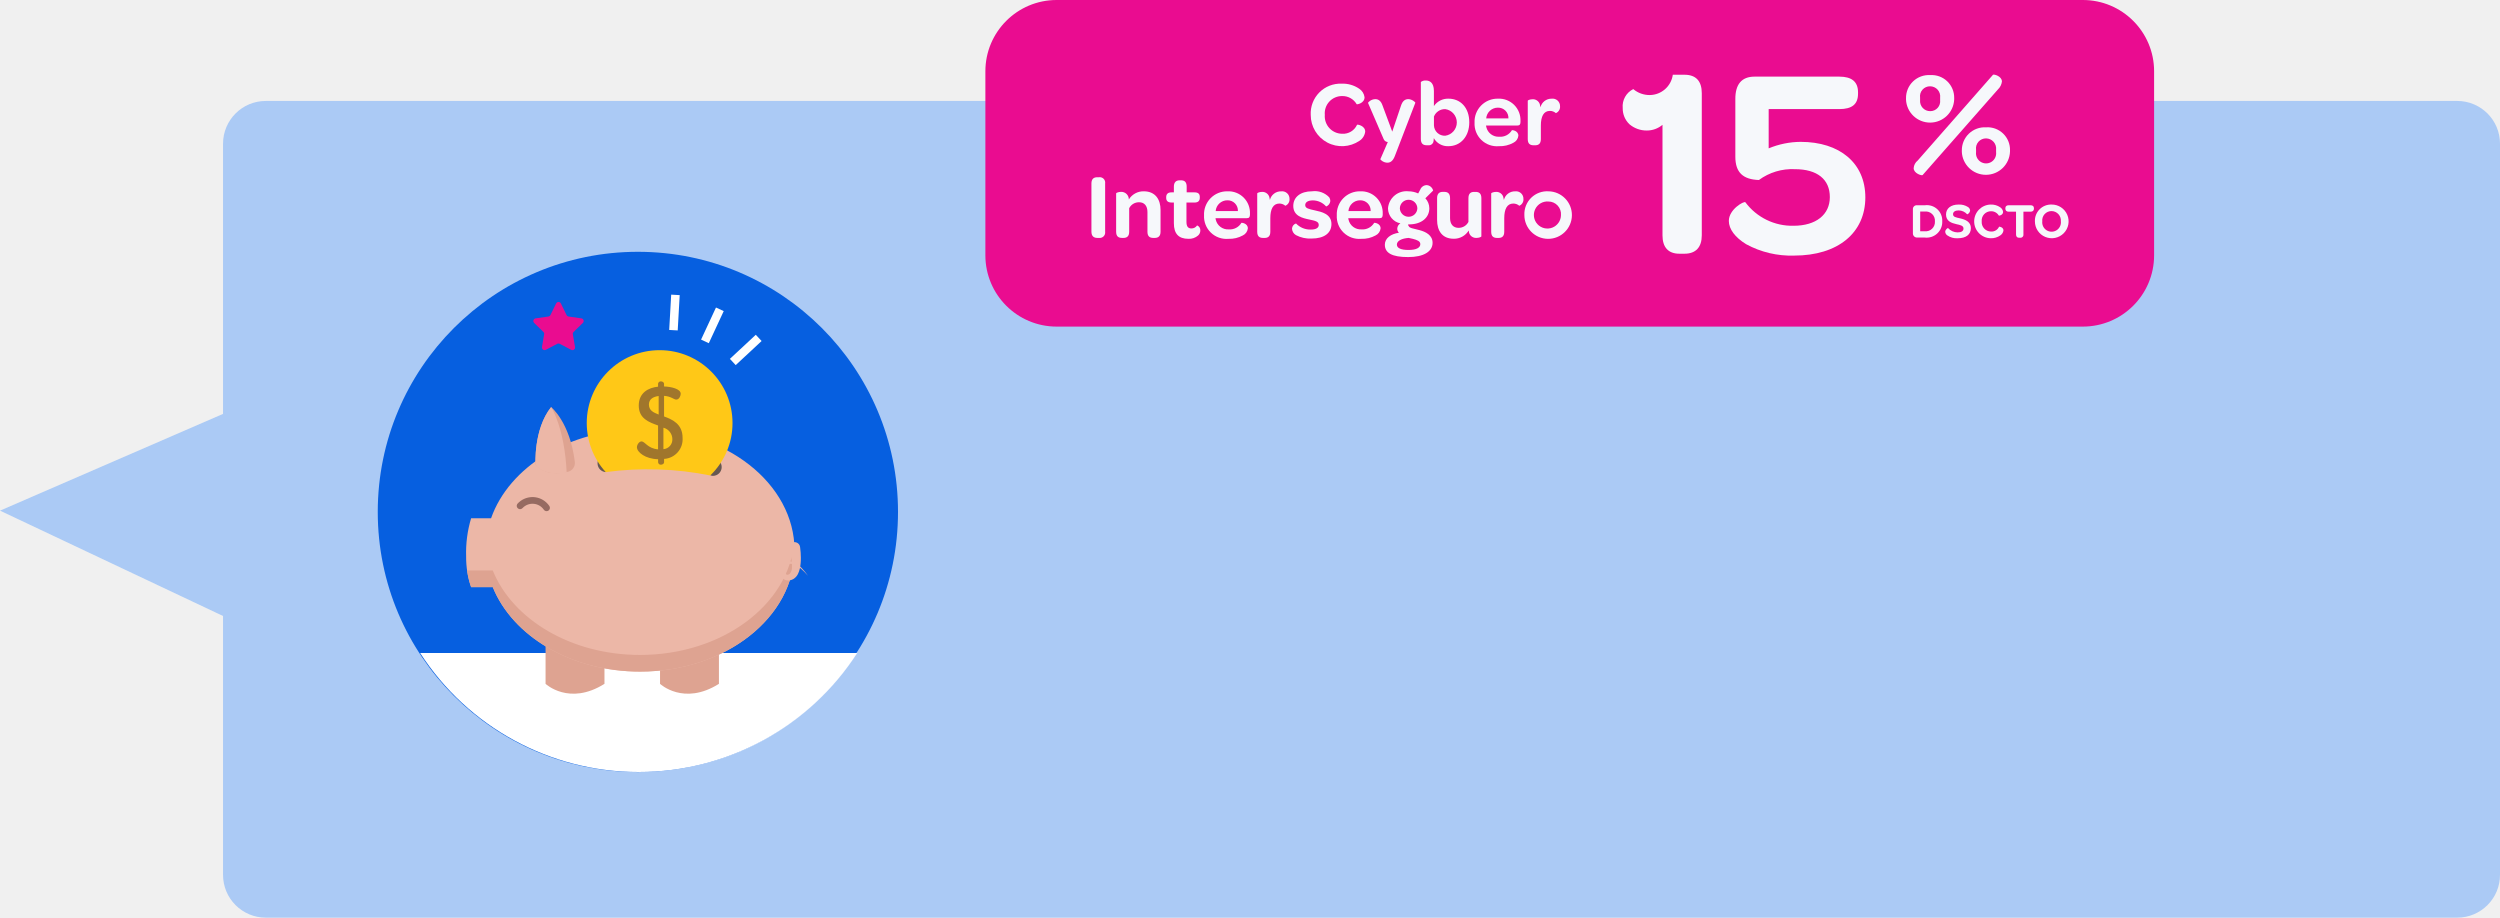
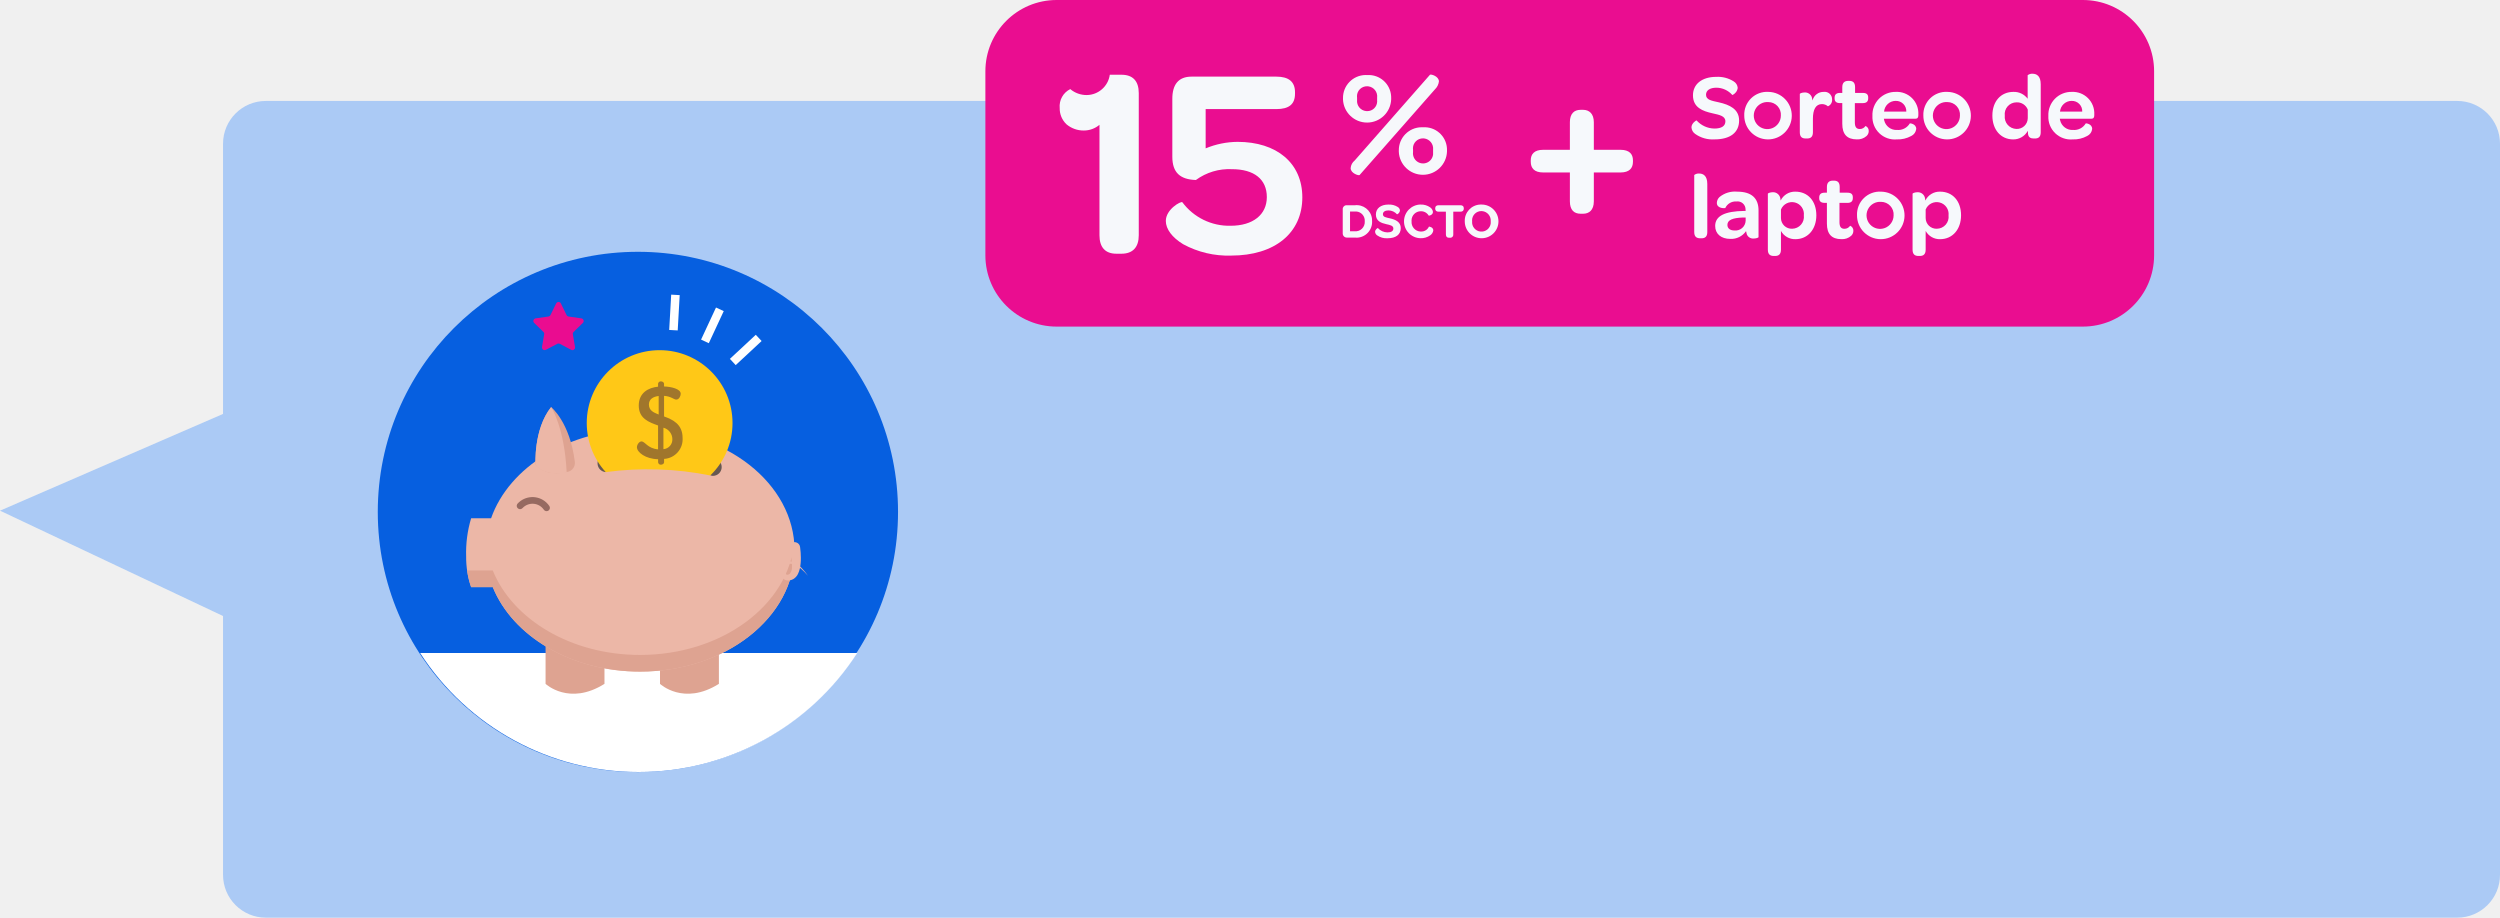
<svg xmlns="http://www.w3.org/2000/svg" width="350.79" height="128.76" viewBox="0 0 350.79 128.76">
-   <defs>
-     <style>.a{fill:#abcaf5;}.b{fill:#ea0c90;}.c{isolation:isolate;}.d{fill:#f6f8fb;}.e{fill:#065fe0;}.f{fill:#fff;}.g{fill:#dea391;}.h{fill:#ecb7a7;}.i{fill:#665853;}.j{fill:#ffc817;}.k{fill:#a0762c;}.l{fill:#966a61;}</style>
-   </defs>
-   <g transform="translate(-3815.87 -1630.433)">
-     <path class="a" d="M3815.87,1702.085l32.288-14.007-.546,29Z" />
-     <rect class="a" width="319.494" height="114.596" rx="6" transform="translate(3847.166 1644.597)" />
-     <rect class="b" width="163.99" height="45.827" rx="10" transform="translate(3954.135 1630.433)" />
-     <g class="c">
-       <g class="c">
-         <path class="d" d="M4004.115,1642.171a4.094,4.094,0,0,1,2.457.7,1.675,1.675,0,0,1,.767,1.209c0,.846-1.079,1.04-1.105.976a2.3,2.3,0,0,0-2.054-1.145,2.42,2.42,0,0,0-2.418,2.64,2.456,2.456,0,0,0,2.444,2.651,2.147,2.147,0,0,0,2.08-1.261c.027-.078,1.145.118,1.145.962a1.8,1.8,0,0,1-.807,1.287,4.38,4.38,0,0,1-6.838-3.627A4.181,4.181,0,0,1,4004.115,1642.171Z" />
-         <path class="d" d="M4009.562,1652.754l1.04-2.393a.65.65,0,0,1-.585-.416l-2.184-5.056c-.039-.1.441-.534,1-.546.441,0,.806.22,1.04.923l1.352,3.639,1.222-3.627c.221-.715.611-.935,1.027-.935.507,0,1.027.428.988.519l-2.886,7.5c-.273.69-.638.9-1.04.9C4010,1653.261,4009.522,1652.845,4009.562,1652.754Z" />
-         <path class="d" d="M4017.024,1650.192a.668.668,0,0,1-.754.624h-.2c-.481,0-.832-.194-.832-.883v-7.995a1.031,1.031,0,0,1,.7-.209c.533,0,1.131.287,1.131,1.469v2.119a2.387,2.387,0,0,1,2.041-1.04c1.716,0,2.925,1.287,2.925,3.316,0,1.975-1.2,3.353-2.938,3.353a2.241,2.241,0,0,1-2.041-1.131Zm1.651-4.446a1.649,1.649,0,0,0-1.6,1.04v1.235a1.51,1.51,0,0,0,1.586,1.457,1.885,1.885,0,0,0,.013-3.732Z" />
-         <path class="d" d="M4026.059,1644.277a3.021,3.021,0,0,1,3.159,3.172v.117c-.013.313-.1.482-.443.482h-4.393l.039.208a1.759,1.759,0,0,0,1.819,1.364,1.891,1.891,0,0,0,1.781-.923c.014-.025.9.053.9.781a1.24,1.24,0,0,1-.7.988,3.888,3.888,0,0,1-2.029.48,3.15,3.15,0,0,1-3.418-3.3A3.224,3.224,0,0,1,4026.059,1644.277Zm-.013,1.261a1.642,1.642,0,0,0-1.639,1.509h3.12A1.44,1.44,0,0,0,4026.046,1645.538Z" />
-         <path class="d" d="M4034.769,1645.344a.951.951,0,0,1-.585.962,1.274,1.274,0,0,0-.832-.313c-.884,0-1.275.78-1.275,2.055v1.9c0,.663-.338.871-.806.871h-.2c-.494,0-.832-.194-.832-.871v-5.382c0-.065.313-.208.69-.208a1.014,1.014,0,0,1,1,.689,2.9,2.9,0,0,1,.09.442,1.586,1.586,0,0,1,1.574-1.209A1.042,1.042,0,0,1,4034.769,1645.344Z" />
-       </g>
-       <g class="c">
-         <path class="d" d="M3969.015,1656.173c0-.586.286-.871.819-.871h.26a.759.759,0,0,1,.845.871v6.772a.764.764,0,0,1-.845.871h-.26c-.533,0-.819-.3-.819-.871Z" />
-         <path class="d" d="M3978.713,1659.891v3.054c0,.663-.351.871-.818.871h-.2c-.48,0-.819-.194-.819-.871v-2.768c0-.846-.429-1.365-1.17-1.365a1.532,1.532,0,0,0-1.392.832v3.3c0,.663-.338.871-.8.871h-.2c-.494,0-.832-.194-.832-.871v-5.382c0-.065.325-.208.689-.208a1.054,1.054,0,0,1,1.093,1.067,2.4,2.4,0,0,1,2.091-1.145C3978.012,1657.277,3978.713,1658.447,3978.713,1659.891Z" />
-         <path class="d" d="M3980.584,1661.763v-2.912h-.324c-.521,0-.754-.235-.754-.651v-.1c0-.43.233-.676.74-.676h.338v-.807c0-.6.3-.884.819-.884h.169c.482,0,.807.208.807.884v.807h1.1c.521,0,.742.221.742.637v.117c0,.441-.235.676-.754.676h-1.118v2.7c0,.624.194.935.7.935a.931.931,0,0,0,.793-.428.719.719,0,0,1,.455.714.928.928,0,0,1-.313.7,1.893,1.893,0,0,1-1.365.467C3981.234,1663.946,3980.584,1663.206,3980.584,1661.763Z" />
-         <path class="d" d="M3988.1,1657.277a3.021,3.021,0,0,1,3.159,3.172v.117c-.014.313-.1.482-.443.482h-4.393l.039.208a1.758,1.758,0,0,0,1.819,1.364,1.894,1.894,0,0,0,1.782-.923c.012-.025.9.053.9.781a1.242,1.242,0,0,1-.7.988,3.881,3.881,0,0,1-2.027.48,3.151,3.151,0,0,1-3.42-3.3A3.225,3.225,0,0,1,3988.1,1657.277Zm-.013,1.261a1.642,1.642,0,0,0-1.639,1.509h3.12A1.439,1.439,0,0,0,3988.086,1658.538Z" />
-         <path class="d" d="M3996.809,1658.344a.95.95,0,0,1-.586.962,1.269,1.269,0,0,0-.832-.313c-.883,0-1.274.78-1.274,2.055v1.9c0,.663-.338.871-.806.871h-.2c-.494,0-.832-.194-.832-.871v-5.382c0-.065.312-.208.689-.208a1.016,1.016,0,0,1,1,.689,2.932,2.932,0,0,1,.09.442,1.586,1.586,0,0,1,1.574-1.209A1.042,1.042,0,0,1,3996.809,1658.344Z" />
-         <path class="d" d="M3997.159,1662.517a.809.809,0,0,1,.56-.729,2.766,2.766,0,0,0,2.093.858c.714,0,1.1-.247,1.1-.649,0-.494-.507-.586-1.352-.768-.871-.181-2.222-.467-2.222-1.9,0-1.234,1-2.054,2.638-2.054a2.786,2.786,0,0,1,2.405.845.938.938,0,0,1,.156.521.911.911,0,0,1-.584.766,2.522,2.522,0,0,0-1.859-.857c-.7,0-1.08.26-1.08.663,0,.455.494.546,1.353.74.9.2,2.326.482,2.326,1.911,0,1.275-1.013,2.041-2.795,2.041a4.172,4.172,0,0,1-2.183-.48A1.107,1.107,0,0,1,3997.159,1662.517Z" />
-         <path class="d" d="M4006.728,1657.277a3.021,3.021,0,0,1,3.159,3.172v.117c-.014.313-.1.482-.443.482h-4.393l.039.208a1.758,1.758,0,0,0,1.819,1.364,1.891,1.891,0,0,0,1.781-.923c.013-.025.9.053.9.781a1.241,1.241,0,0,1-.7.988,3.882,3.882,0,0,1-2.028.48,3.151,3.151,0,0,1-3.419-3.3A3.225,3.225,0,0,1,4006.728,1657.277Zm-.013,1.261a1.642,1.642,0,0,0-1.639,1.509h3.12A1.44,1.44,0,0,0,4006.715,1658.538Z" />
-         <path class="d" d="M4010.186,1664.766c0-.9.832-1.508,1.975-1.677a.8.8,0,0,1-.233-.585.888.888,0,0,1,.441-.729,2.166,2.166,0,0,1-1.742-2.092,2.6,2.6,0,0,1,2.887-2.406,3.28,3.28,0,0,1,1.351.3l.286-.533a.986.986,0,0,1,.911-.637,1,1,0,0,1,.9.768l-1.093,1.079a2.078,2.078,0,0,1,.56,1.4c0,1.314-1.08,2.224-2.731,2.263-.091,0-.169.013-.259.013a.235.235,0,0,0,.09.208c.091.311.637.35,1.521.585s1.834.714,1.834,1.781c0,1.222-1.248,2-3.42,2C4011.2,1666.508,4010.186,1665.936,4010.186,1664.766Zm4.978-.078c0-.417-.455-.585-1.053-.742-.181-.039-.377-.091-.585-.13-.936.066-1.651.391-1.651.937,0,.48.547.754,1.625.754S4015.164,1665.208,4015.164,1664.688Zm-.416-5.032a1.229,1.229,0,0,0-2.457,0,1.229,1.229,0,0,0,2.457,0Z" />
-         <path class="d" d="M4023.73,1658.239v5.369c0,.066-.324.208-.688.208a1.014,1.014,0,0,1-1.026-.688,2.019,2.019,0,0,1-.066-.352,2.4,2.4,0,0,1-2.093,1.158c-1.651,0-2.339-1.158-2.339-2.626v-3.069c0-.663.337-.884.793-.884h.207c.481,0,.819.208.819.884v2.8c0,.859.442,1.365,1.2,1.365a1.539,1.539,0,0,0,1.378-.832v-3.328c0-.663.325-.884.793-.884h.194C4023.393,1657.355,4023.73,1657.563,4023.73,1658.239Z" />
-         <path class="d" d="M4029.633,1658.344a.952.952,0,0,1-.584.962,1.274,1.274,0,0,0-.832-.313c-.885,0-1.276.78-1.276,2.055v1.9c0,.663-.337.871-.8.871h-.2c-.494,0-.832-.194-.832-.871v-5.382c0-.065.312-.208.689-.208a1.014,1.014,0,0,1,1,.689,3.2,3.2,0,0,1,.092.442,1.582,1.582,0,0,1,1.572-1.209A1.041,1.041,0,0,1,4029.633,1658.344Z" />
-         <path class="d" d="M4033.156,1657.277a3.335,3.335,0,1,1-3.392,3.316A3.194,3.194,0,0,1,4033.156,1657.277Zm-.013,1.43a1.9,1.9,0,1,0,1.755,1.911A1.769,1.769,0,0,0,4033.143,1658.707Z" />
+   <g id="Grupo_21325" data-name="Grupo 21325" transform="translate(-1336.992 -1489.044)">
+     <g id="Grupo_21297" data-name="Grupo 21297">
+       <g id="Grupo_21292" data-name="Grupo 21292">
+         <g id="Trazado_17595" data-name="Trazado 17595">
+           <g id="Trazado_19973" data-name="Trazado 19973">
+             <path id="Trazado_20453" data-name="Trazado 20453" d="M1336.992,1560.7l32.288-14.007-.546,29Z" fill="#abcaf5" />
+           </g>
+         </g>
+         <g id="Grupo_21015" data-name="Grupo 21015">
+           <g id="Grupo_21277" data-name="Grupo 21277">
+             <g id="Grupo_20751" data-name="Grupo 20751">
+               <g id="Rectángulo_5795" data-name="Rectángulo 5795">
+                 <g id="Rectángulo_5799" data-name="Rectángulo 5799">
+                   <g id="Rectángulo_5937" data-name="Rectángulo 5937">
+                     <g id="Rectángulo_6070" data-name="Rectángulo 6070">
+                       <rect id="Rectángulo_6076" data-name="Rectángulo 6076" width="319.494" height="114.596" rx="6" transform="translate(1368.288 1503.208)" fill="#abcaf5" />
+                     </g>
+                   </g>
+                 </g>
+               </g>
+               <g id="Rectángulo_5929" data-name="Rectángulo 5929">
+                 <g id="Rectángulo_5938" data-name="Rectángulo 5938">
+                   <g id="Rectángulo_6071" data-name="Rectángulo 6071">
+                     <rect id="Rectángulo_6077" data-name="Rectángulo 6077" width="163.99" height="45.827" rx="10" transform="translate(1475.257 1489.044)" fill="#ea0d90" />
+                   </g>
+                 </g>
+               </g>
+             </g>
+           </g>
+         </g>
+       </g>
+       <g id="_15" data-name=" 15">
+         <g id="Grupo_21294" data-name="Grupo 21294">
+           <g id="Trazado_19990" data-name="Trazado 19990">
+             <path id="Trazado_20454" data-name="Trazado 20454" d="M1491.266,1522.058v-15.5a3.4,3.4,0,0,1-2.2.8,3.719,3.719,0,0,1-2.431-.874,3.056,3.056,0,0,1-.95-2.279,2.688,2.688,0,0,1,1.481-2.66,3.539,3.539,0,0,0,2.318.836,3.3,3.3,0,0,0,3.23-2.85h1.634c1.595,0,2.431.874,2.431,2.584v19.947c0,1.672-.836,2.583-2.431,2.583h-.723C1492.063,1524.641,1491.266,1523.73,1491.266,1522.058Z" fill="#f6f8fb" />
+           </g>
+           <g id="Trazado_19991" data-name="Trazado 19991">
+             <path id="Trazado_20455" data-name="Trazado 20455" d="M1503.008,1523.311c-1.558-.95-2.432-2.128-2.432-3.267,0-1.634,2.128-2.812,2.318-2.622a8.184,8.184,0,0,0,6.763,3.3c3.153,0,5.091-1.557,5.091-4.027s-1.747-3.913-4.9-3.913a7.9,7.9,0,0,0-5.054,1.519c-2.2-.076-3.306-1.026-3.306-3.267v-8.123c0-1.976.836-3.115,2.7-3.115h11.893c1.748,0,2.622.721,2.622,2.2v.19c0,1.482-.836,2.165-2.622,2.165h-9.916v5.51a11.924,11.924,0,0,1,4.483-.912c5.471,0,9.081,2.964,9.081,7.789,0,4.977-3.837,8.169-9.993,8.169A13.207,13.207,0,0,1,1503.008,1523.311Z" fill="#f6f8fb" />
+           </g>
+         </g>
+       </g>
+       <g id="_" data-name=" ">
+         <g id="Grupo_21295" data-name="Grupo 21295">
+           <g id="Trazado_19992" data-name="Trazado 19992">
+             <path id="Trazado_20456" data-name="Trazado 20456" d="M1525.437,1503v-.168a3.2,3.2,0,0,1,3.148-3.261q.126,0,.252.006a3.163,3.163,0,0,1,3.353,2.964q.009.135.006.27v.168a3.383,3.383,0,0,1-6.761.021Zm1.072,9.637a1.5,1.5,0,0,1,.566-1.071l10.562-12.03c.1-.127,1.259.188,1.259.944a1.848,1.848,0,0,1-.567,1.112l-10.561,12.01c-.1.127-1.259-.23-1.259-.965Zm3.716-9.553v-.336a1.426,1.426,0,0,0-1.239-1.59,1.58,1.58,0,0,0-.168-.01,1.4,1.4,0,0,0-1.421,1.378,1.383,1.383,0,0,0,.014.222v.336a1.414,1.414,0,0,0,1.268,1.546c.053.005.106.007.16.007a1.385,1.385,0,0,0,1.393-1.375,1.339,1.339,0,0,0-.01-.178Zm3.044,7.243v-.168a3.216,3.216,0,0,1,3.174-3.259c.076,0,.151,0,.226.005a3.154,3.154,0,0,1,3.353,2.941c.007.1.008.2.006.292v.168a3.383,3.383,0,0,1-6.761.021Zm4.808.063v-.336a1.434,1.434,0,0,0-1.264-1.586,1.1,1.1,0,0,0-.142-.009,1.4,1.4,0,0,0-1.42,1.379,1.309,1.309,0,0,0,.013.216v.336a1.416,1.416,0,1,0,2.813.327A1.381,1.381,0,0,0,1538.077,1510.394Z" fill="#f6f8fb" />
+           </g>
+         </g>
+       </g>
+       <g id="DSCTO">
+         <g id="Grupo_21296" data-name="Grupo 21296">
+           <g id="Trazado_19993" data-name="Trazado 19993">
+             <path id="Trazado_20457" data-name="Trazado 20457" d="M1525.4,1518.419a.525.525,0,0,1,.472-.573.512.512,0,0,1,.067,0h1.149a2.162,2.162,0,0,1,2.415,1.874,2.128,2.128,0,0,1,.015.374,2.2,2.2,0,0,1-2.1,2.3,2.146,2.146,0,0,1-.367-.014h-1.079a.57.57,0,0,1-.574-.568Zm3.089,1.68a1.284,1.284,0,0,0-1.182-1.378,1.211,1.211,0,0,0-.248.005h-.636v2.767h.623a1.3,1.3,0,0,0,1.443-1.394Z" fill="#f6f8fb" />
+           </g>
+           <g id="Trazado_19994" data-name="Trazado 19994">
+             <path id="Trazado_20458" data-name="Trazado 20458" d="M1529.938,1521.556c0-.287.358-.547.393-.511a1.846,1.846,0,0,0,1.345.609c.539,0,.826-.2.826-.546,0-.406-.455-.49-.987-.609-.722-.161-1.464-.428-1.464-1.359,0-.841.672-1.394,1.763-1.394a2.218,2.218,0,0,1,1.3.337.616.616,0,0,1,.315.5.671.671,0,0,1-.407.539,1.615,1.615,0,0,0-1.2-.554c-.49,0-.784.2-.784.533,0,.392.406.449.967.575.82.181,1.534.517,1.534,1.372,0,.9-.666,1.428-1.856,1.428a2.28,2.28,0,0,1-1.464-.413A.648.648,0,0,1,1529.938,1521.556Z" fill="#f6f8fb" />
+           </g>
+           <g id="Trazado_19995" data-name="Trazado 19995">
+             <path id="Trazado_20459" data-name="Trazado 20459" d="M1536.322,1517.746a2.194,2.194,0,0,1,1.323.379.9.9,0,0,1,.413.651c0,.455-.581.56-.594.525a1.242,1.242,0,0,0-1.107-.617,1.3,1.3,0,0,0-1.306,1.294c0,.043,0,.085.006.128a1.323,1.323,0,0,0,1.213,1.425c.034,0,.068,0,.1,0a1.159,1.159,0,0,0,1.12-.679c.015-.042.617.063.617.518a.974.974,0,0,1-.434.693,2.216,2.216,0,0,1-1.366.406,2.364,2.364,0,0,1,.013-4.727Z" fill="#f6f8fb" />
+           </g>
+           <g id="Trazado_19996" data-name="Trazado 19996">
+             <path id="Trazado_20460" data-name="Trazado 20460" d="M1539.873,1518.748h-1.022c-.309,0-.477-.155-.477-.442v-.035c0-.28.168-.427.477-.427h3.06c.315,0,.476.147.476.427v.035c0,.287-.161.442-.476.442h-1v3.186a.419.419,0,0,1-.362.469.48.48,0,0,1-.1,0h-.147c-.281,0-.427-.161-.427-.47Z" fill="#f6f8fb" />
+           </g>
+           <g id="Trazado_19997" data-name="Trazado 19997">
+             <path id="Trazado_20461" data-name="Trazado 20461" d="M1542.522,1520.111a2.27,2.27,0,0,1,2.17-2.366c.056,0,.112,0,.169,0a2.364,2.364,0,1,1-2.339,2.389Zm3.642,0a1.325,1.325,0,0,0-1.195-1.443,1.081,1.081,0,0,0-.114-.006,1.3,1.3,0,0,0-1.308,1.292c0,.05,0,.1.008.15a1.313,1.313,0,0,0,2.611.279,1.3,1.3,0,0,0,0-.272Z" fill="#f6f8fb" />
+           </g>
+         </g>
+       </g>
+       <g id="Grupo_21294-2" data-name="Grupo 21294-2">
+         <g id="Grupo_21285" data-name="Grupo 21285">
+           <g id="Trazado_19972" data-name="Trazado 19972">
+             <g id="Trazado_19998" data-name="Trazado 19998">
+               <path id="Trazado_20462" data-name="Trazado 20462" d="M1426.5,1524.375a36.5,36.5,0,1,1-36.5,36.5,36.5,36.5,0,0,1,36.5-36.5Z" fill="#065fe0" />
+             </g>
+           </g>
+         </g>
+         <g id="Trazado_19960" data-name="Trazado 19960">
+           <g id="Trazado_19999" data-name="Trazado 19999">
+             <path id="Trazado_20463" data-name="Trazado 20463" d="M1426.612,1597.368a36.465,36.465,0,0,0,30.668-16.7h-61.336A36.47,36.47,0,0,0,1426.612,1597.368Z" fill="#fff" />
+           </g>
+         </g>
+         <g id="Grupo_21286" data-name="Grupo 21286">
+           <g id="Rectángulo_6067" data-name="Rectángulo 6067">
+             <g id="Rectángulo_6072" data-name="Rectángulo 6072">
+               <rect id="Rectángulo_6078" data-name="Rectángulo 6078" width="4.962" height="1.196" transform="translate(1430.892 1535.341) rotate(-86.788)" fill="#fff" />
+             </g>
+           </g>
+           <g id="Rectángulo_6068" data-name="Rectángulo 6068">
+             <g id="Rectángulo_6073" data-name="Rectángulo 6073">
+               <rect id="Rectángulo_6079" data-name="Rectángulo 6079" width="4.964" height="1.197" transform="matrix(0.422, -0.907, 0.907, 0.422, 1435.364, 1536.695)" fill="#fff" />
+             </g>
+           </g>
+           <g id="Rectángulo_6069" data-name="Rectángulo 6069">
+             <g id="Rectángulo_6074" data-name="Rectángulo 6074">
+               <rect id="Rectángulo_6080" data-name="Rectángulo 6080" width="4.964" height="1.197" transform="matrix(0.732, -0.681, 0.681, 0.732, 1439.408, 1539.4)" fill="#fff" />
+             </g>
+           </g>
+         </g>
+         <g id="Trazado_19961" data-name="Trazado 19961">
+           <g id="Trazado_20000" data-name="Trazado 20000">
+             <path id="Trazado_20464" data-name="Trazado 20464" d="M1413.544,1578.759V1585s3.306,3.119,8.265,0v-6.238Z" fill="#dea391" />
+           </g>
+         </g>
+         <g id="Trazado_19962" data-name="Trazado 19962">
+           <g id="Trazado_20001" data-name="Trazado 20001">
+             <path id="Trazado_20465" data-name="Trazado 20465" d="M1429.6,1578.759V1585s3.306,3.119,8.265,0v-6.238Z" fill="#dea391" />
+           </g>
+         </g>
+         <g id="Trazado_19963" data-name="Trazado 19963">
+           <g id="Trazado_20002" data-name="Trazado 20002">
+             <path id="Trazado_20466" data-name="Trazado 20466" d="M1426.8,1549.286c-9.974,0-18.374,5.283-20.9,12.475h-2.8a16.82,16.82,0,0,0-.7,5.365,12.763,12.763,0,0,0,.7,4.3h3.04c2.781,6.872,10.98,11.852,20.664,11.852,11.971,0,21.676-7.61,21.676-17S1438.77,1549.286,1426.8,1549.286Z" fill="#ecb7a7" />
+           </g>
+         </g>
+         <g id="Grupo_21287" data-name="Grupo 21287">
+           <g id="Trazado_19964" data-name="Trazado 19964">
+             <g id="Trazado_20003" data-name="Trazado 20003">
+               <path id="Trazado_20467" data-name="Trazado 20467" d="M1412.139,1554.276s-.312-4.99,2.183-8.109c0,0,2.638,2.083,3.329,7.689a1.265,1.265,0,0,1-.965,1.383C1415.467,1555.53,1413.468,1555.711,1412.139,1554.276Z" fill="#dea391" />
+             </g>
+           </g>
+           <g id="Trazado_19965" data-name="Trazado 19965">
+             <g id="Trazado_20004" data-name="Trazado 20004">
+               <path id="Trazado_20468" data-name="Trazado 20468" d="M1412.135,1554.276s-.307-4.99,2.188-8.109c0,0,1.884,2.807,2.183,9.2C1416.5,1555.368,1413.387,1555.992,1412.135,1554.276Z" fill="#ecb7a7" />
+             </g>
+           </g>
+         </g>
+         <g id="Grupo_21288" data-name="Grupo 21288">
+           <g id="Trazado_19966" data-name="Trazado 19966">
+             <g id="Trazado_20005" data-name="Trazado 20005">
+               <path id="Trazado_20469" data-name="Trazado 20469" d="M1426.8,1580.942c-9.684,0-17.883-4.98-20.664-11.852h-3.6a11.135,11.135,0,0,0,.562,2.339h3.04c2.781,6.872,10.98,11.852,20.664,11.852,11.971,0,21.676-7.61,21.676-17,0-.393-.019-.783-.052-1.17C1447.656,1573.956,1438.269,1580.942,1426.8,1580.942Z" fill="#dea391" />
+             </g>
+           </g>
+         </g>
+         <g id="Trazado_19967" data-name="Trazado 19967">
+           <g id="Trazado_20006" data-name="Trazado 20006">
+             <path id="Trazado_20470" data-name="Trazado 20470" d="M1449.257,1565.8c.041.269.062.5.081.75s.027.491.029.739a6.954,6.954,0,0,1-.139,1.516,3.262,3.262,0,0,1-.273.785,1.725,1.725,0,0,1-.631.7,1.423,1.423,0,0,1-.464.175,1.692,1.692,0,0,1-.234.025h-.113a.989.989,0,0,1-.144-.013.923.923,0,0,1-.508-.265,1.166,1.166,0,0,1-.258-.414,1.686,1.686,0,0,1-.083-.839,1.489,1.489,0,0,1,.331-.763,1.119,1.119,0,0,1,.738-.387,1.675,1.675,0,0,1,.754.116,3.208,3.208,0,0,1,1.153.836,8.64,8.64,0,0,1,.871,1.083,8.685,8.685,0,0,0-.965-.983,2.937,2.937,0,0,0-1.139-.668,1.341,1.341,0,0,0-.611-.009.691.691,0,0,0-.42.3,1.089,1.089,0,0,0-.006,1.034.439.439,0,0,0,.13.151.147.147,0,0,0,.106.027l.088-.016a.8.8,0,0,0,.107-.032.548.548,0,0,0,.165-.1,1.374,1.374,0,0,0,.3-.914,5.886,5.886,0,0,0-.091-1.243c-.036-.212-.08-.424-.129-.634s-.108-.43-.167-.61a.784.784,0,0,1,1.47-.543c.006.019.013.038.018.058a1.029,1.029,0,0,1,.029.122Z" fill="#ecb7a7" />
+           </g>
+         </g>
+         <g id="Grupo_21289" data-name="Grupo 21289">
+           <g id="Trazado_19968" data-name="Trazado 19968">
+             <g id="Trazado_20007" data-name="Trazado 20007">
+               <path id="Trazado_20471" data-name="Trazado 20471" d="M1422.014,1555.287a1.23,1.23,0,0,1-.114-2.448,45.247,45.247,0,0,1,15.382.543,1.23,1.23,0,1,1-.509,2.407,42.782,42.782,0,0,0-14.534-.513A1.127,1.127,0,0,1,1422.014,1555.287Z" fill="#665853" />
+             </g>
+           </g>
+         </g>
+         <g id="Grupo_14422" data-name="Grupo 14422">
+           <g id="Elipse_998" data-name="Elipse 998">
+             <g id="Elipse_1937" data-name="Elipse 1937">
+               <circle id="Elipse_1947" data-name="Elipse 1947" cx="10.227" cy="10.227" r="10.227" transform="translate(1419.322 1538.178)" fill="#ffc817" />
+             </g>
+           </g>
+           <g id="Trazado_12900" data-name="Trazado 12900">
+             <g id="Trazado_20008" data-name="Trazado 20008">
+               <path id="Trazado_20472" data-name="Trazado 20472" d="M1429.329,1553.479c-1.767-.029-2.966-.983-2.966-1.682,0-.343.3-.816.655-.816.471,0,.855,1,2.31,1.113v-3.35c-1.283-.456-2.708-.969-2.708-2.794,0-1.8,1.354-2.509,2.708-2.651v-.413a.377.377,0,0,1,.413-.328c.214,0,.428.156.428.328v.385c.969.029,2.338.328,2.338,1.026,0,.271-.2.816-.627.816-.342,0-.713-.456-1.71-.527v2.892c1.24.456,2.6,1.084,2.6,3.022a2.762,2.762,0,0,1-2.577,2.935h-.019v.484c0,.171-.213.328-.428.328a.376.376,0,0,1-.413-.328v-.441Zm.085-6.272v-2.6c-.8.1-1.368.456-1.368,1.2,0,.811.613,1.11,1.368,1.4Zm.667,1.854v3.007a1.355,1.355,0,0,0,1.254-1.409,1.668,1.668,0,0,0-1.252-1.6Z" fill="#a0762c" />
+             </g>
+           </g>
+         </g>
+         <g id="Trazado_19969" data-name="Trazado 19969">
+           <g id="Trazado_20009" data-name="Trazado 20009">
+             <path id="Trazado_20473" data-name="Trazado 20473" d="M1422.014,1555.284a44.424,44.424,0,0,1,14.76.5l1.485,3.478-15.033.281Z" fill="#ecb7a7" />
+           </g>
+         </g>
+         <g id="Grupo_21290" data-name="Grupo 21290">
+           <g id="Trazado_19970" data-name="Trazado 19970">
+             <g id="Trazado_20010" data-name="Trazado 20010">
+               <path id="Trazado_20474" data-name="Trazado 20474" d="M1413.867,1560.733a.47.47,0,0,1-.573-.174,1.914,1.914,0,0,0-2.979-.225.471.471,0,0,1-.594.087h0a.464.464,0,0,1-.16-.637h0a.478.478,0,0,1,.049-.067,2.853,2.853,0,0,1,4.031-.174h0a2.91,2.91,0,0,1,.438.508.467.467,0,0,1-.14.644.332.332,0,0,1-.075.039Z" fill="#966a61" />
+             </g>
+           </g>
+         </g>
+         <g id="Trazado_19971" data-name="Trazado 19971">
+           <g id="Trazado_20011" data-name="Trazado 20011">
+             <path id="Trazado_20475" data-name="Trazado 20475" d="M1415.693,1531.626l.8,1.63a.374.374,0,0,0,.28.2l1.8.261a.372.372,0,0,1,.314.422.376.376,0,0,1-.108.212l-1.3,1.269a.375.375,0,0,0-.107.329l.307,1.791a.373.373,0,0,1-.3.429.381.381,0,0,1-.235-.037l-1.609-.846a.371.371,0,0,0-.346,0l-1.609.846a.374.374,0,0,1-.5-.157.383.383,0,0,1-.037-.235l.307-1.791a.369.369,0,0,0-.107-.329l-1.3-1.269a.372.372,0,0,1,.206-.634l1.8-.261a.374.374,0,0,0,.28-.2l.8-1.63a.372.372,0,0,1,.67,0Z" fill="#ea0c90" />
+           </g>
+         </g>
      </g>
    </g>
-     <g class="c">
-       <g class="c">
-         <path class="d" d="M4049.144,1663.447v-15.5a3.4,3.4,0,0,1-2.2.8,3.717,3.717,0,0,1-2.431-.874,3.056,3.056,0,0,1-.95-2.279,2.688,2.688,0,0,1,1.481-2.66,3.538,3.538,0,0,0,2.318.836,3.3,3.3,0,0,0,3.23-2.85h1.634c1.595,0,2.431.874,2.431,2.584v19.947c0,1.672-.836,2.583-2.431,2.583h-.723C4049.941,1666.03,4049.144,1665.119,4049.144,1663.447Z" />
-         <path class="d" d="M4060.886,1664.7c-1.558-.95-2.432-2.128-2.432-3.267,0-1.634,2.128-2.812,2.318-2.622a8.183,8.183,0,0,0,6.763,3.3c3.153,0,5.091-1.557,5.091-4.027s-1.747-3.913-4.9-3.913a7.9,7.9,0,0,0-5.054,1.519c-2.2-.076-3.306-1.026-3.306-3.267V1644.3c0-1.976.836-3.115,2.7-3.115h11.893c1.748,0,2.622.721,2.622,2.2v.19c0,1.482-.836,2.165-2.622,2.165h-9.916v5.51a11.928,11.928,0,0,1,4.483-.912c5.471,0,9.081,2.964,9.081,7.789,0,4.977-3.837,8.169-9.993,8.169A13.207,13.207,0,0,1,4060.886,1664.7Z" />
+     <g id="_2" data-name=" 2" style="isolation: isolate">
+       <g id="Grupo_21322" data-name="Grupo 21322" style="isolation: isolate">
+         <path id="Trazado_20476" data-name="Trazado 20476" d="M1557.271,1517.294v-4.05h-3.75c-1.229,0-1.739-.6-1.739-1.5v-.21c0-.87.51-1.47,1.739-1.47h3.75v-3.87c0-1.2.6-1.74,1.5-1.74h.361c.84,0,1.5.54,1.5,1.74v3.87h3.749c1.23,0,1.74.6,1.74,1.47v.21c0,.9-.51,1.5-1.74,1.5h-3.749v4.05c0,1.229-.66,1.74-1.5,1.74h-.361C1557.872,1519.034,1557.271,1518.523,1557.271,1517.294Z" fill="#f6f9fc" />
      </g>
    </g>
-     <g class="c">
-       <g class="c">
-         <path class="d" d="M4083.315,1644.393v-.168a3.205,3.205,0,0,1,3.4-3.255,3.165,3.165,0,0,1,3.359,3.234v.168a3.383,3.383,0,0,1-6.761.021Zm1.072,9.637a1.5,1.5,0,0,1,.566-1.071l10.562-12.03c.1-.127,1.259.188,1.259.944a1.841,1.841,0,0,1-.567,1.112l-10.561,12.01C4085.541,1655.122,4084.387,1654.765,4084.387,1654.03Zm3.716-9.553v-.336a1.425,1.425,0,0,0-1.407-1.6,1.4,1.4,0,0,0-1.407,1.6v.336a1.414,1.414,0,0,0,1.428,1.553A1.384,1.384,0,0,0,4088.1,1644.477Zm3.044,7.243v-.168a3.217,3.217,0,0,1,3.4-3.254,3.154,3.154,0,0,1,3.359,3.233v.168a3.383,3.383,0,0,1-6.761.021Zm4.808.063v-.336a1.434,1.434,0,0,0-1.406-1.595,1.4,1.4,0,0,0-1.407,1.595v.336a1.416,1.416,0,1,0,2.813,0Z" />
+     <g id="Sorteo_de_laptop" data-name="Sorteo de laptop" style="isolation: isolate">
+       <g id="Grupo_21323" data-name="Grupo 21323" style="isolation: isolate">
+         <path id="Trazado_20477" data-name="Trazado 20477" d="M1574.33,1506.9c0-.532.663-1.013.728-.948a3.427,3.427,0,0,0,2.5,1.131c1,0,1.534-.364,1.534-1.015,0-.754-.845-.909-1.833-1.131-1.339-.3-2.717-.793-2.717-2.521,0-1.561,1.248-2.588,3.276-2.588a4.136,4.136,0,0,1,2.418.624,1.156,1.156,0,0,1,.585.924,1.246,1.246,0,0,1-.754,1,3.009,3.009,0,0,0-2.236-1.027c-.91,0-1.456.377-1.456.988,0,.727.754.832,1.794,1.065,1.522.339,2.848.962,2.848,2.549,0,1.677-1.236,2.651-3.446,2.651a4.229,4.229,0,0,1-2.717-.766A1.205,1.205,0,0,1,1574.33,1506.9Z" fill="#f6f9fc" />
+         <path id="Trazado_20478" data-name="Trazado 20478" d="M1585.133,1501.937a3.334,3.334,0,1,1-3.393,3.315A3.193,3.193,0,0,1,1585.133,1501.937Zm-.013,1.429a1.9,1.9,0,1,0,1.755,1.911A1.769,1.769,0,0,0,1585.12,1503.366Z" fill="#f6f9fc" />
+         <path id="Trazado_20479" data-name="Trazado 20479" d="M1594.064,1503a.951.951,0,0,1-.585.962,1.27,1.27,0,0,0-.832-.313c-.884,0-1.274.781-1.274,2.055v1.9c0,.664-.338.872-.806.872h-.2c-.494,0-.832-.195-.832-.872v-5.381c0-.066.312-.208.689-.208a1.013,1.013,0,0,1,1,.688,2.792,2.792,0,0,1,.092.443,1.584,1.584,0,0,1,1.573-1.209A1.041,1.041,0,0,1,1594.064,1503Z" fill="#f6f9fc" />
+         <path id="Trazado_20480" data-name="Trazado 20480" d="M1595.494,1506.422v-2.912h-.325c-.521,0-.754-.235-.754-.651v-.1c0-.43.233-.676.741-.676h.338v-.807c0-.6.3-.883.819-.883h.169c.481,0,.806.208.806.883v.807h1.1c.52,0,.741.221.741.637v.117c0,.441-.234.676-.754.676h-1.118v2.7c0,.624.2.935.7.935a.93.93,0,0,0,.793-.428.719.719,0,0,1,.455.715.93.93,0,0,1-.312.7,1.9,1.9,0,0,1-1.365.467C1596.144,1508.6,1595.494,1507.865,1595.494,1506.422Z" fill="#f6f9fc" />
+         <path id="Trazado_20481" data-name="Trazado 20481" d="M1603.008,1501.937a3.019,3.019,0,0,1,3.159,3.171v.118c-.013.312-.1.481-.442.481h-4.394l.039.208a1.759,1.759,0,0,0,1.819,1.364,1.891,1.891,0,0,0,1.782-.923c.013-.025.9.053.9.781a1.239,1.239,0,0,1-.7.988,3.887,3.887,0,0,1-2.028.48,3.151,3.151,0,0,1-3.419-3.3A3.224,3.224,0,0,1,1603.008,1501.937Zm-.013,1.26a1.642,1.642,0,0,0-1.639,1.509h3.121A1.441,1.441,0,0,0,1602.995,1503.2Z" fill="#f6f9fc" />
+         <path id="Trazado_20482" data-name="Trazado 20482" d="M1610.262,1501.937a3.334,3.334,0,1,1-3.393,3.315A3.193,3.193,0,0,1,1610.262,1501.937Zm-.013,1.429a1.9,1.9,0,1,0,1.755,1.911A1.77,1.77,0,0,0,1610.249,1503.366Z" fill="#f6f9fc" />
+         <path id="Trazado_20483" data-name="Trazado 20483" d="M1616.554,1505.265c0-2.015,1.2-3.328,2.95-3.328a2.383,2.383,0,0,1,2,.961v-3.3a1.013,1.013,0,0,1,.688-.208c.546,0,1.145.286,1.145,1.468v6.747c0,.664-.325.872-.807.872h-.181c-.416,0-.729-.143-.793-.637-.013-.144-.027-.286-.027-.443a2.3,2.3,0,0,1-2.066,1.209C1617.749,1508.6,1616.554,1507.254,1616.554,1505.265Zm4.966-.845a1.611,1.611,0,0,0-1.574-1.015,1.654,1.654,0,0,0-1.651,1.86,1.688,1.688,0,0,0,1.625,1.872,1.527,1.527,0,0,0,1.6-1.522Z" fill="#f6f9fc" />
+         <path id="Trazado_20484" data-name="Trazado 20484" d="M1627.694,1501.937a3.02,3.02,0,0,1,3.16,3.171v.118c-.013.312-.1.481-.443.481h-4.393l.039.208a1.758,1.758,0,0,0,1.819,1.364,1.891,1.891,0,0,0,1.781-.923c.014-.025.9.053.9.781a1.239,1.239,0,0,1-.7.988,3.888,3.888,0,0,1-2.029.48,3.151,3.151,0,0,1-3.419-3.3A3.224,3.224,0,0,1,1627.694,1501.937Zm-.012,1.26a1.642,1.642,0,0,0-1.639,1.509h3.12A1.44,1.44,0,0,0,1627.682,1503.2Z" fill="#f6f9fc" />
+       </g>
+       <g id="Grupo_21324" data-name="Grupo 21324" style="isolation: isolate">
+         <path id="Trazado_20485" data-name="Trazado 20485" d="M1574.72,1521.6V1513.6a1.017,1.017,0,0,1,.689-.208c.546,0,1.144.286,1.144,1.468v6.747c0,.664-.338.872-.806.872h-.195C1575.071,1522.476,1574.72,1522.281,1574.72,1521.6Z" fill="#f6f9fc" />
+         <path id="Trazado_20486" data-name="Trazado 20486" d="M1581.727,1518.641h.208a.8.8,0,0,0-.013-.182,1.123,1.123,0,0,0-1.287-1.145,1.591,1.591,0,0,0-1.56.923c-.013.027-1.183.117-1.183-.727a1.157,1.157,0,0,1,.39-.832,3.415,3.415,0,0,1,2.47-.741c2.015,0,2.99.922,2.99,2.626v3.744c0,.09-.338.208-.689.208a.947.947,0,0,1-.962-.611,2.594,2.594,0,0,1-.1-.429,2.534,2.534,0,0,1-2.2,1.091c-1.326,0-2.132-.727-2.132-1.819C1577.658,1519.33,1579.036,1518.68,1581.727,1518.641Zm.208.922h-.351c-1.443.052-2.21.326-2.21,1.041,0,.481.377.78.988.78a1.431,1.431,0,0,0,1.573-1.365Z" fill="#f6f9fc" />
+         <path id="Trazado_20487" data-name="Trazado 20487" d="M1591.854,1519.252c0,1.976-1.2,3.353-2.938,3.353a2.244,2.244,0,0,1-2.028-1.156v2.626c0,.663-.338.884-.806.884h-.2c-.494,0-.832-.208-.832-.884v-7.852c0-.066.325-.208.7-.208a1.027,1.027,0,0,1,1.054.883c.012.052.025.183.038.287a2.225,2.225,0,0,1,2.08-1.248C1590.646,1515.937,1591.854,1517.224,1591.854,1519.252Zm-1.754.013a1.673,1.673,0,0,0-3.212-.82v1.2a1.507,1.507,0,0,0,1.573,1.495A1.669,1.669,0,0,0,1590.1,1519.265Z" fill="#f6f9fc" />
+         <path id="Trazado_20488" data-name="Trazado 20488" d="M1593.336,1520.422v-2.912h-.325c-.521,0-.754-.235-.754-.651v-.1c0-.43.233-.676.741-.676h.338v-.807c0-.6.3-.883.818-.883h.17c.481,0,.806.208.806.883v.807h1.1c.521,0,.742.221.742.637v.117c0,.441-.234.676-.754.676H1595.1v2.7c0,.624.195.935.7.935a.93.93,0,0,0,.793-.428.719.719,0,0,1,.455.715.93.93,0,0,1-.312.7,1.9,1.9,0,0,1-1.365.467C1593.985,1522.6,1593.336,1521.865,1593.336,1520.422Z" fill="#f6f9fc" />
+         <path id="Trazado_20489" data-name="Trazado 20489" d="M1600.954,1515.937a3.334,3.334,0,1,1-3.393,3.315A3.193,3.193,0,0,1,1600.954,1515.937Zm-.014,1.429a1.9,1.9,0,1,0,1.755,1.911A1.769,1.769,0,0,0,1600.94,1517.366Z" fill="#f6f9fc" />
+         <path id="Trazado_20490" data-name="Trazado 20490" d="M1612.16,1519.252c0,1.976-1.2,3.353-2.938,3.353a2.246,2.246,0,0,1-2.029-1.156v2.626c0,.663-.338.884-.805.884h-.2c-.494,0-.832-.208-.832-.884v-7.852c0-.066.326-.208.7-.208a1.025,1.025,0,0,1,1.053.883c.013.052.026.183.038.287a2.224,2.224,0,0,1,2.08-1.248C1610.951,1515.937,1612.16,1517.224,1612.16,1519.252Zm-1.755.013a1.673,1.673,0,0,0-3.212-.82v1.2a1.507,1.507,0,0,0,1.574,1.495A1.668,1.668,0,0,0,1610.405,1519.265Z" fill="#f6f9fc" />
      </g>
    </g>
-     <g class="c">
-       <g class="c">
-         <path class="d" d="M4084.281,1659.808a.525.525,0,0,1,.539-.575h1.149a2.162,2.162,0,0,1,2.43,2.248,2.2,2.2,0,0,1-2.465,2.284h-1.079a.571.571,0,0,1-.574-.568Zm3.089,1.68a1.284,1.284,0,0,0-1.43-1.373h-.636v2.767h.623A1.3,1.3,0,0,0,4087.37,1661.488Z" />
-         <path class="d" d="M4088.816,1662.945c0-.287.358-.547.393-.511a1.846,1.846,0,0,0,1.345.609c.539,0,.826-.2.826-.546,0-.406-.455-.49-.987-.609-.722-.161-1.464-.428-1.464-1.359,0-.841.672-1.394,1.764-1.394a2.216,2.216,0,0,1,1.3.337.619.619,0,0,1,.316.5.671.671,0,0,1-.407.539,1.619,1.619,0,0,0-1.205-.554c-.49,0-.784.2-.784.533,0,.392.406.449.967.575.819.181,1.534.517,1.534,1.372,0,.9-.666,1.428-1.856,1.428a2.273,2.273,0,0,1-1.464-.413A.647.647,0,0,1,4088.816,1662.945Z" />
-         <path class="d" d="M4095.2,1659.135a2.2,2.2,0,0,1,1.323.379.9.9,0,0,1,.413.651c0,.455-.581.56-.594.525a1.242,1.242,0,0,0-1.107-.617,1.3,1.3,0,0,0-1.3,1.422,1.323,1.323,0,0,0,1.316,1.429,1.16,1.16,0,0,0,1.121-.679c.014-.042.616.063.616.518a.971.971,0,0,1-.434.693,2.209,2.209,0,0,1-1.366.406,2.364,2.364,0,0,1,.014-4.727Z" />
-         <path class="d" d="M4098.751,1660.137h-1.022c-.309,0-.477-.155-.477-.442v-.035c0-.28.168-.427.477-.427h3.06c.315,0,.476.147.476.427v.035c0,.287-.161.442-.476.442h-1v3.186a.419.419,0,0,1-.462.47h-.147c-.281,0-.427-.161-.427-.47Z" />
-         <path class="d" d="M4101.4,1661.5a2.27,2.27,0,0,1,2.339-2.367,2.364,2.364,0,1,1-2.339,2.367Zm3.642,0a1.325,1.325,0,0,0-1.309-1.449,1.3,1.3,0,0,0-1.3,1.442,1.313,1.313,0,1,0,2.612.007Z" />
-       </g>
-     </g>
-     <path class="e" d="M3905.375,1665.764a36.5,36.5,0,1,1-36.5,36.5A36.5,36.5,0,0,1,3905.375,1665.764Z" />
-     <path class="f" d="M3905.49,1738.757a36.465,36.465,0,0,0,30.668-16.7h-61.336A36.468,36.468,0,0,0,3905.49,1738.757Z" />
-     <rect class="f" width="4.964" height="1.197" transform="matrix(0.056, -0.998, 0.998, 0.056, 3909.77, 1676.73)" />
-     <rect class="f" width="4.964" height="1.197" transform="translate(3914.242 1678.084) rotate(-65.069)" />
-     <rect class="f" width="4.964" height="1.197" transform="translate(3918.286 1680.789) rotate(-42.959)" />
-     <path class="g" d="M3892.422,1720.148v6.238s3.306,3.119,8.265,0v-6.238Z" />
-     <path class="g" d="M3908.483,1720.148v6.238s3.306,3.119,8.265,0v-6.238Z" />
-     <path class="h" d="M3905.676,1690.675c-9.974,0-18.374,5.283-20.9,12.475h-2.8a16.827,16.827,0,0,0-.7,5.365,12.758,12.758,0,0,0,.7,4.3h3.04c2.781,6.872,10.98,11.852,20.664,11.852,11.971,0,21.676-7.61,21.676-17S3917.648,1690.675,3905.676,1690.675Z" />
-     <path class="g" d="M3891.017,1695.665s-.312-4.99,2.183-8.109c0,0,2.638,2.083,3.329,7.689a1.265,1.265,0,0,1-.965,1.383C3894.345,1696.919,3892.346,1697.1,3891.017,1695.665Z" />
-     <path class="h" d="M3891.013,1695.665s-.307-4.99,2.188-8.109c0,0,1.884,2.807,2.183,9.2C3895.38,1696.757,3892.265,1697.381,3891.013,1695.665Z" />
-     <path class="g" d="M3905.677,1722.331c-9.684,0-17.883-4.98-20.664-11.852h-3.6a11.188,11.188,0,0,0,.562,2.339h3.04c2.781,6.872,10.98,11.852,20.664,11.852,11.971,0,21.676-7.61,21.676-17,0-.393-.019-.783-.052-1.17C3926.534,1715.345,3917.147,1722.331,3905.677,1722.331Z" />
-     <path class="h" d="M3928.135,1707.188c.041.269.062.5.081.75s.027.491.029.739a6.957,6.957,0,0,1-.139,1.516,3.244,3.244,0,0,1-.273.785,1.727,1.727,0,0,1-.631.7,1.413,1.413,0,0,1-.464.175,1.681,1.681,0,0,1-.234.025h-.113a1,1,0,0,1-.144-.013.922.922,0,0,1-.508-.265,1.168,1.168,0,0,1-.258-.414,1.688,1.688,0,0,1-.083-.839,1.494,1.494,0,0,1,.331-.763,1.118,1.118,0,0,1,.738-.387,1.674,1.674,0,0,1,.754.116,3.2,3.2,0,0,1,1.153.836,8.643,8.643,0,0,1,.871,1.083,8.635,8.635,0,0,0-.965-.983,2.924,2.924,0,0,0-1.139-.668,1.34,1.34,0,0,0-.611-.009.691.691,0,0,0-.42.3,1.092,1.092,0,0,0-.006,1.034.45.45,0,0,0,.13.151.15.15,0,0,0,.106.027l.088-.016a.9.9,0,0,0,.107-.032.523.523,0,0,0,.165-.1,1.373,1.373,0,0,0,.3-.914,5.824,5.824,0,0,0-.091-1.243c-.036-.212-.079-.424-.129-.634s-.108-.43-.167-.61a.784.784,0,0,1,1.47-.543c.006.019.013.038.018.058a.958.958,0,0,1,.029.122Z" />
-     <path class="i" d="M3900.892,1696.676a1.23,1.23,0,0,1-.114-2.448,45.247,45.247,0,0,1,15.382.543,1.23,1.23,0,1,1-.509,2.407,42.779,42.779,0,0,0-14.534-.513A1.129,1.129,0,0,1,3900.892,1696.676Z" />
-     <circle class="j" cx="10.227" cy="10.227" r="10.227" transform="translate(3898.2 1679.567)" />
-     <path class="k" d="M3908.207,1694.868c-1.767-.029-2.966-.983-2.966-1.682,0-.343.3-.816.655-.816.471,0,.855,1,2.31,1.113v-3.35c-1.283-.456-2.708-.969-2.708-2.794,0-1.8,1.354-2.509,2.708-2.651v-.413a.377.377,0,0,1,.413-.328c.214,0,.428.156.428.328v.385c.969.029,2.338.328,2.338,1.026,0,.271-.2.816-.627.816-.342,0-.713-.456-1.71-.527v2.892c1.24.456,2.6,1.084,2.6,3.022a2.762,2.762,0,0,1-2.577,2.935h-.019v.484c0,.171-.213.328-.428.328a.376.376,0,0,1-.413-.328v-.441Zm.085-6.272V1686c-.8.1-1.368.456-1.368,1.2C3906.924,1688.011,3907.537,1688.31,3908.292,1688.6Zm.667,1.854v3.007a1.355,1.355,0,0,0,1.254-1.409,1.667,1.667,0,0,0-1.252-1.6Z" />
-     <path class="h" d="M3900.892,1696.673a44.428,44.428,0,0,1,14.76.5l1.485,3.478-15.033.281Z" />
-     <path class="l" d="M3892.745,1702.122a.469.469,0,0,1-.573-.174,1.917,1.917,0,0,0-2.979-.225.471.471,0,0,1-.594.087h0a.464.464,0,0,1-.159-.638.452.452,0,0,1,.049-.067,2.853,2.853,0,0,1,4.032-.173,2.907,2.907,0,0,1,.438.508.467.467,0,0,1-.14.644.387.387,0,0,1-.075.039Z" />
-     <path class="b" d="M3894.571,1673.015l.8,1.63a.371.371,0,0,0,.28.2l1.8.261a.372.372,0,0,1,.206.634l-1.3,1.269a.374.374,0,0,0-.107.329l.307,1.791a.372.372,0,0,1-.539.392l-1.609-.846a.371.371,0,0,0-.346,0l-1.609.846a.373.373,0,0,1-.5-.157.383.383,0,0,1-.037-.235l.307-1.791a.371.371,0,0,0-.107-.329l-1.3-1.269a.372.372,0,0,1-.006-.526.376.376,0,0,1,.212-.108l1.8-.261a.37.37,0,0,0,.28-.2l.8-1.63a.372.372,0,0,1,.67,0Z" />
  </g>
</svg>
